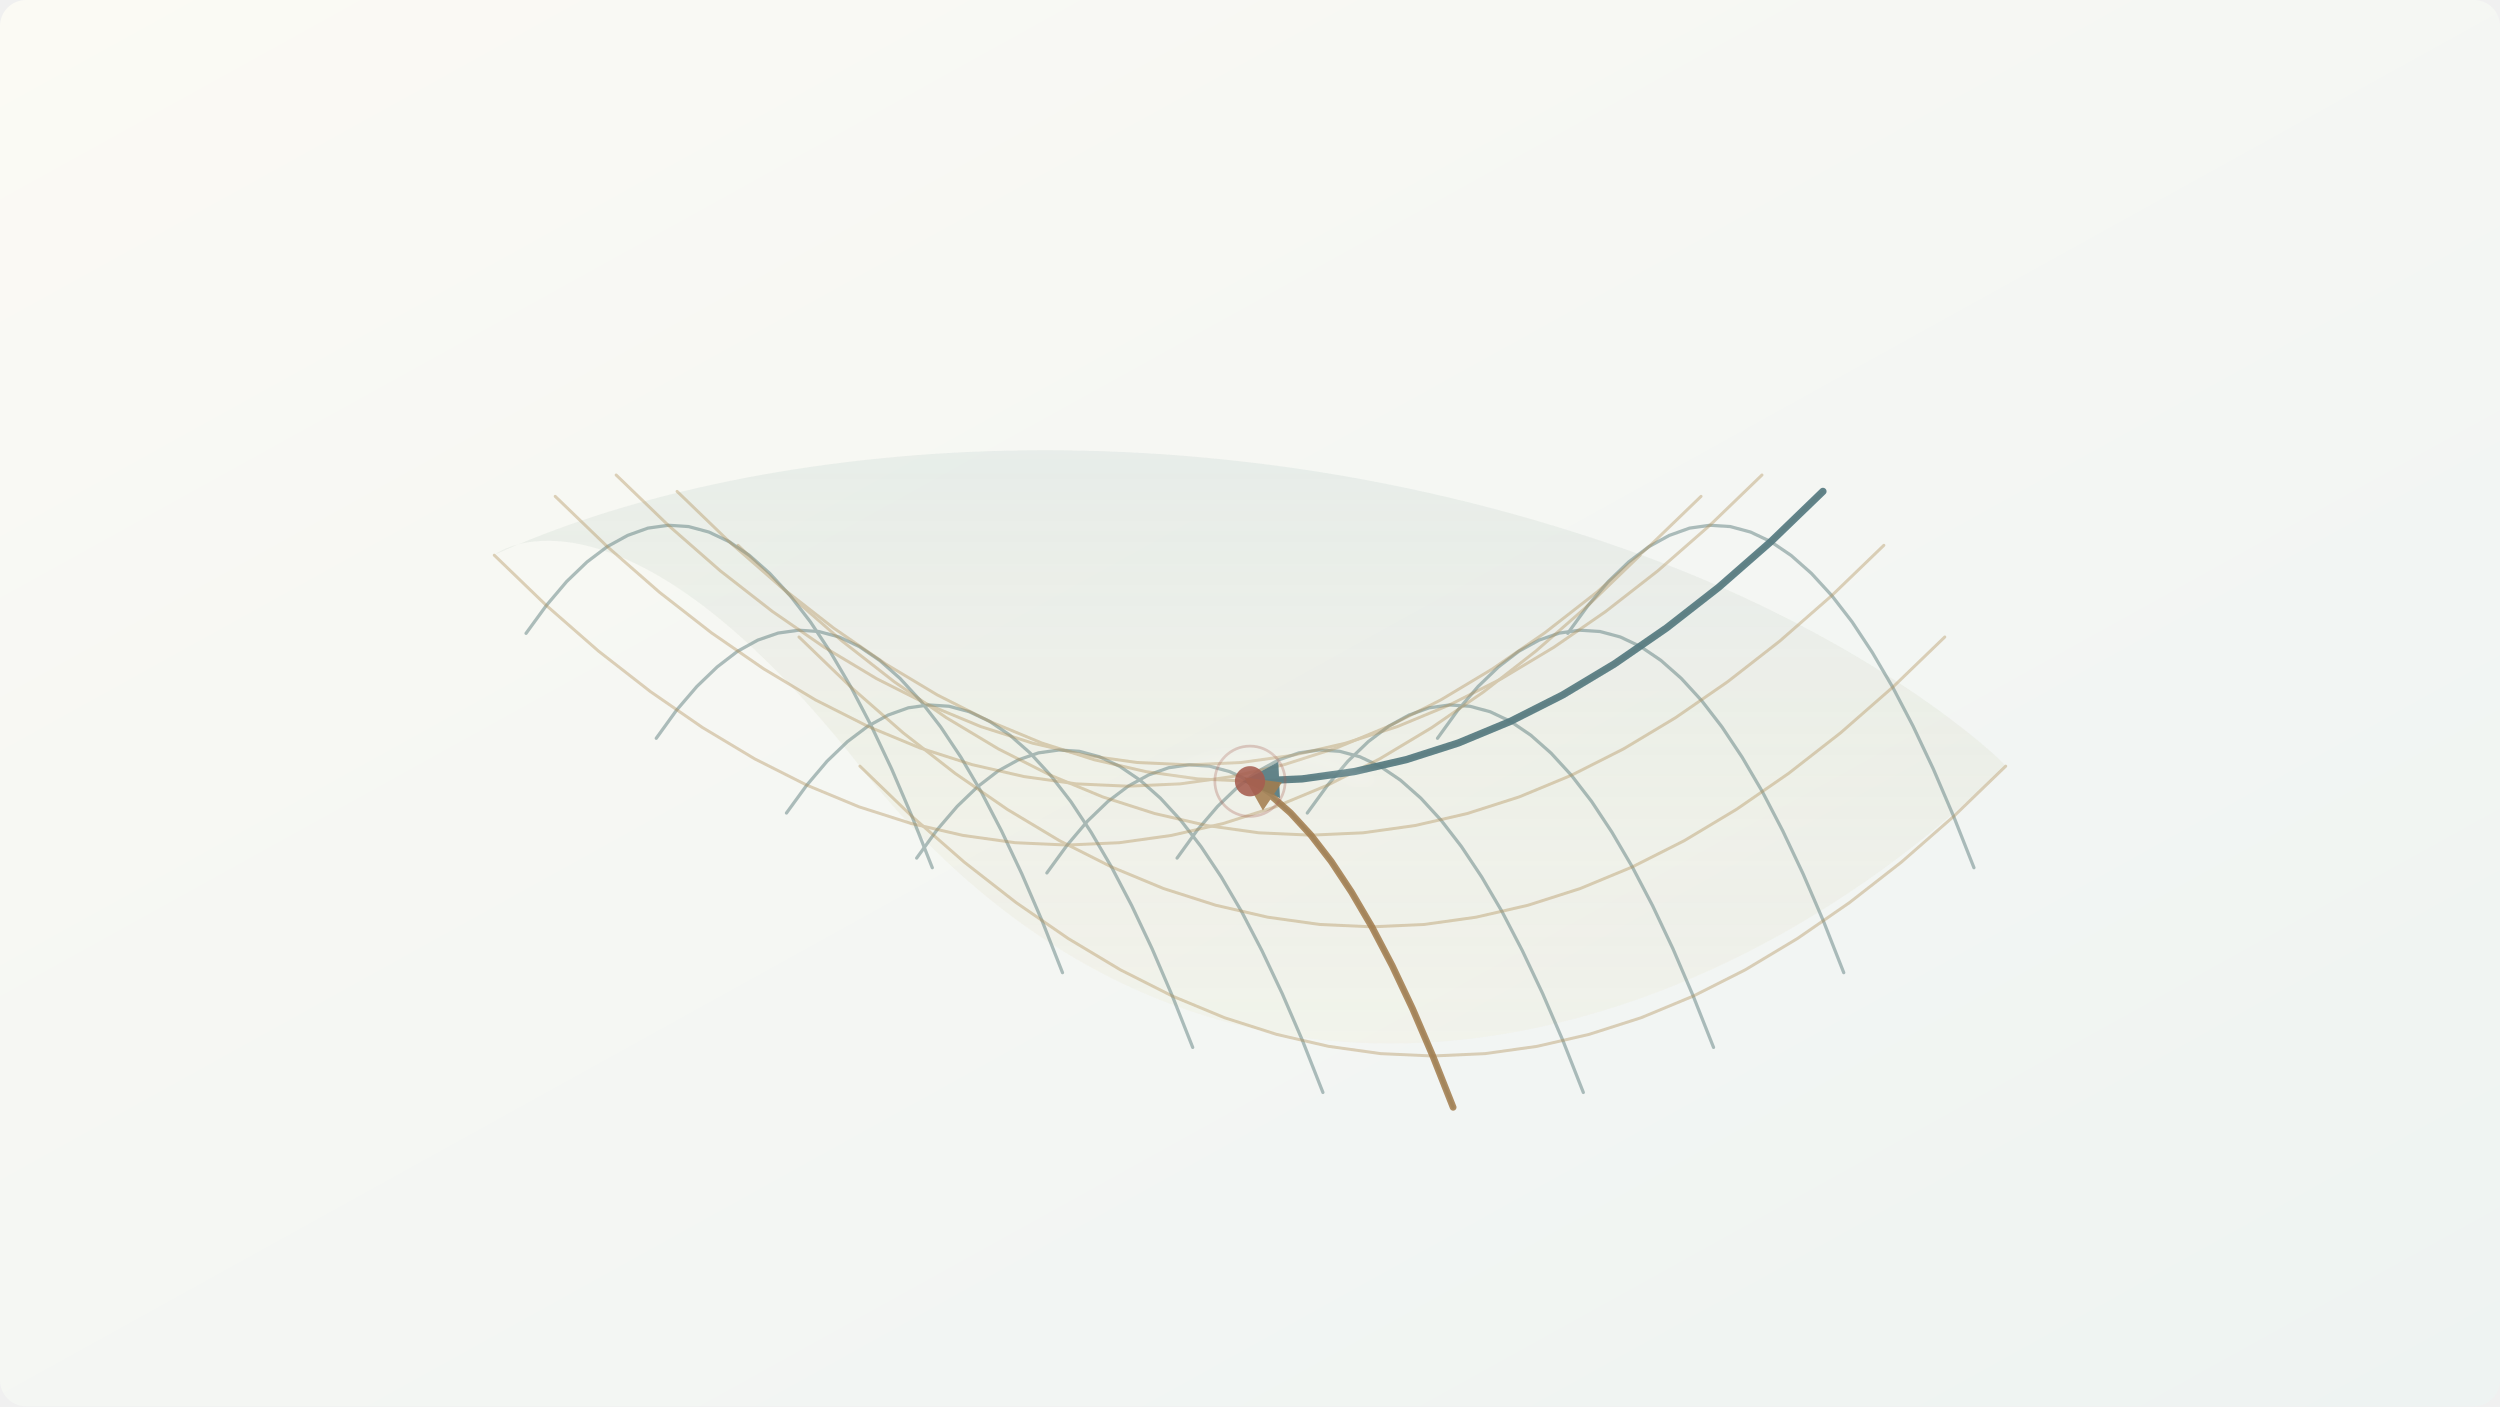
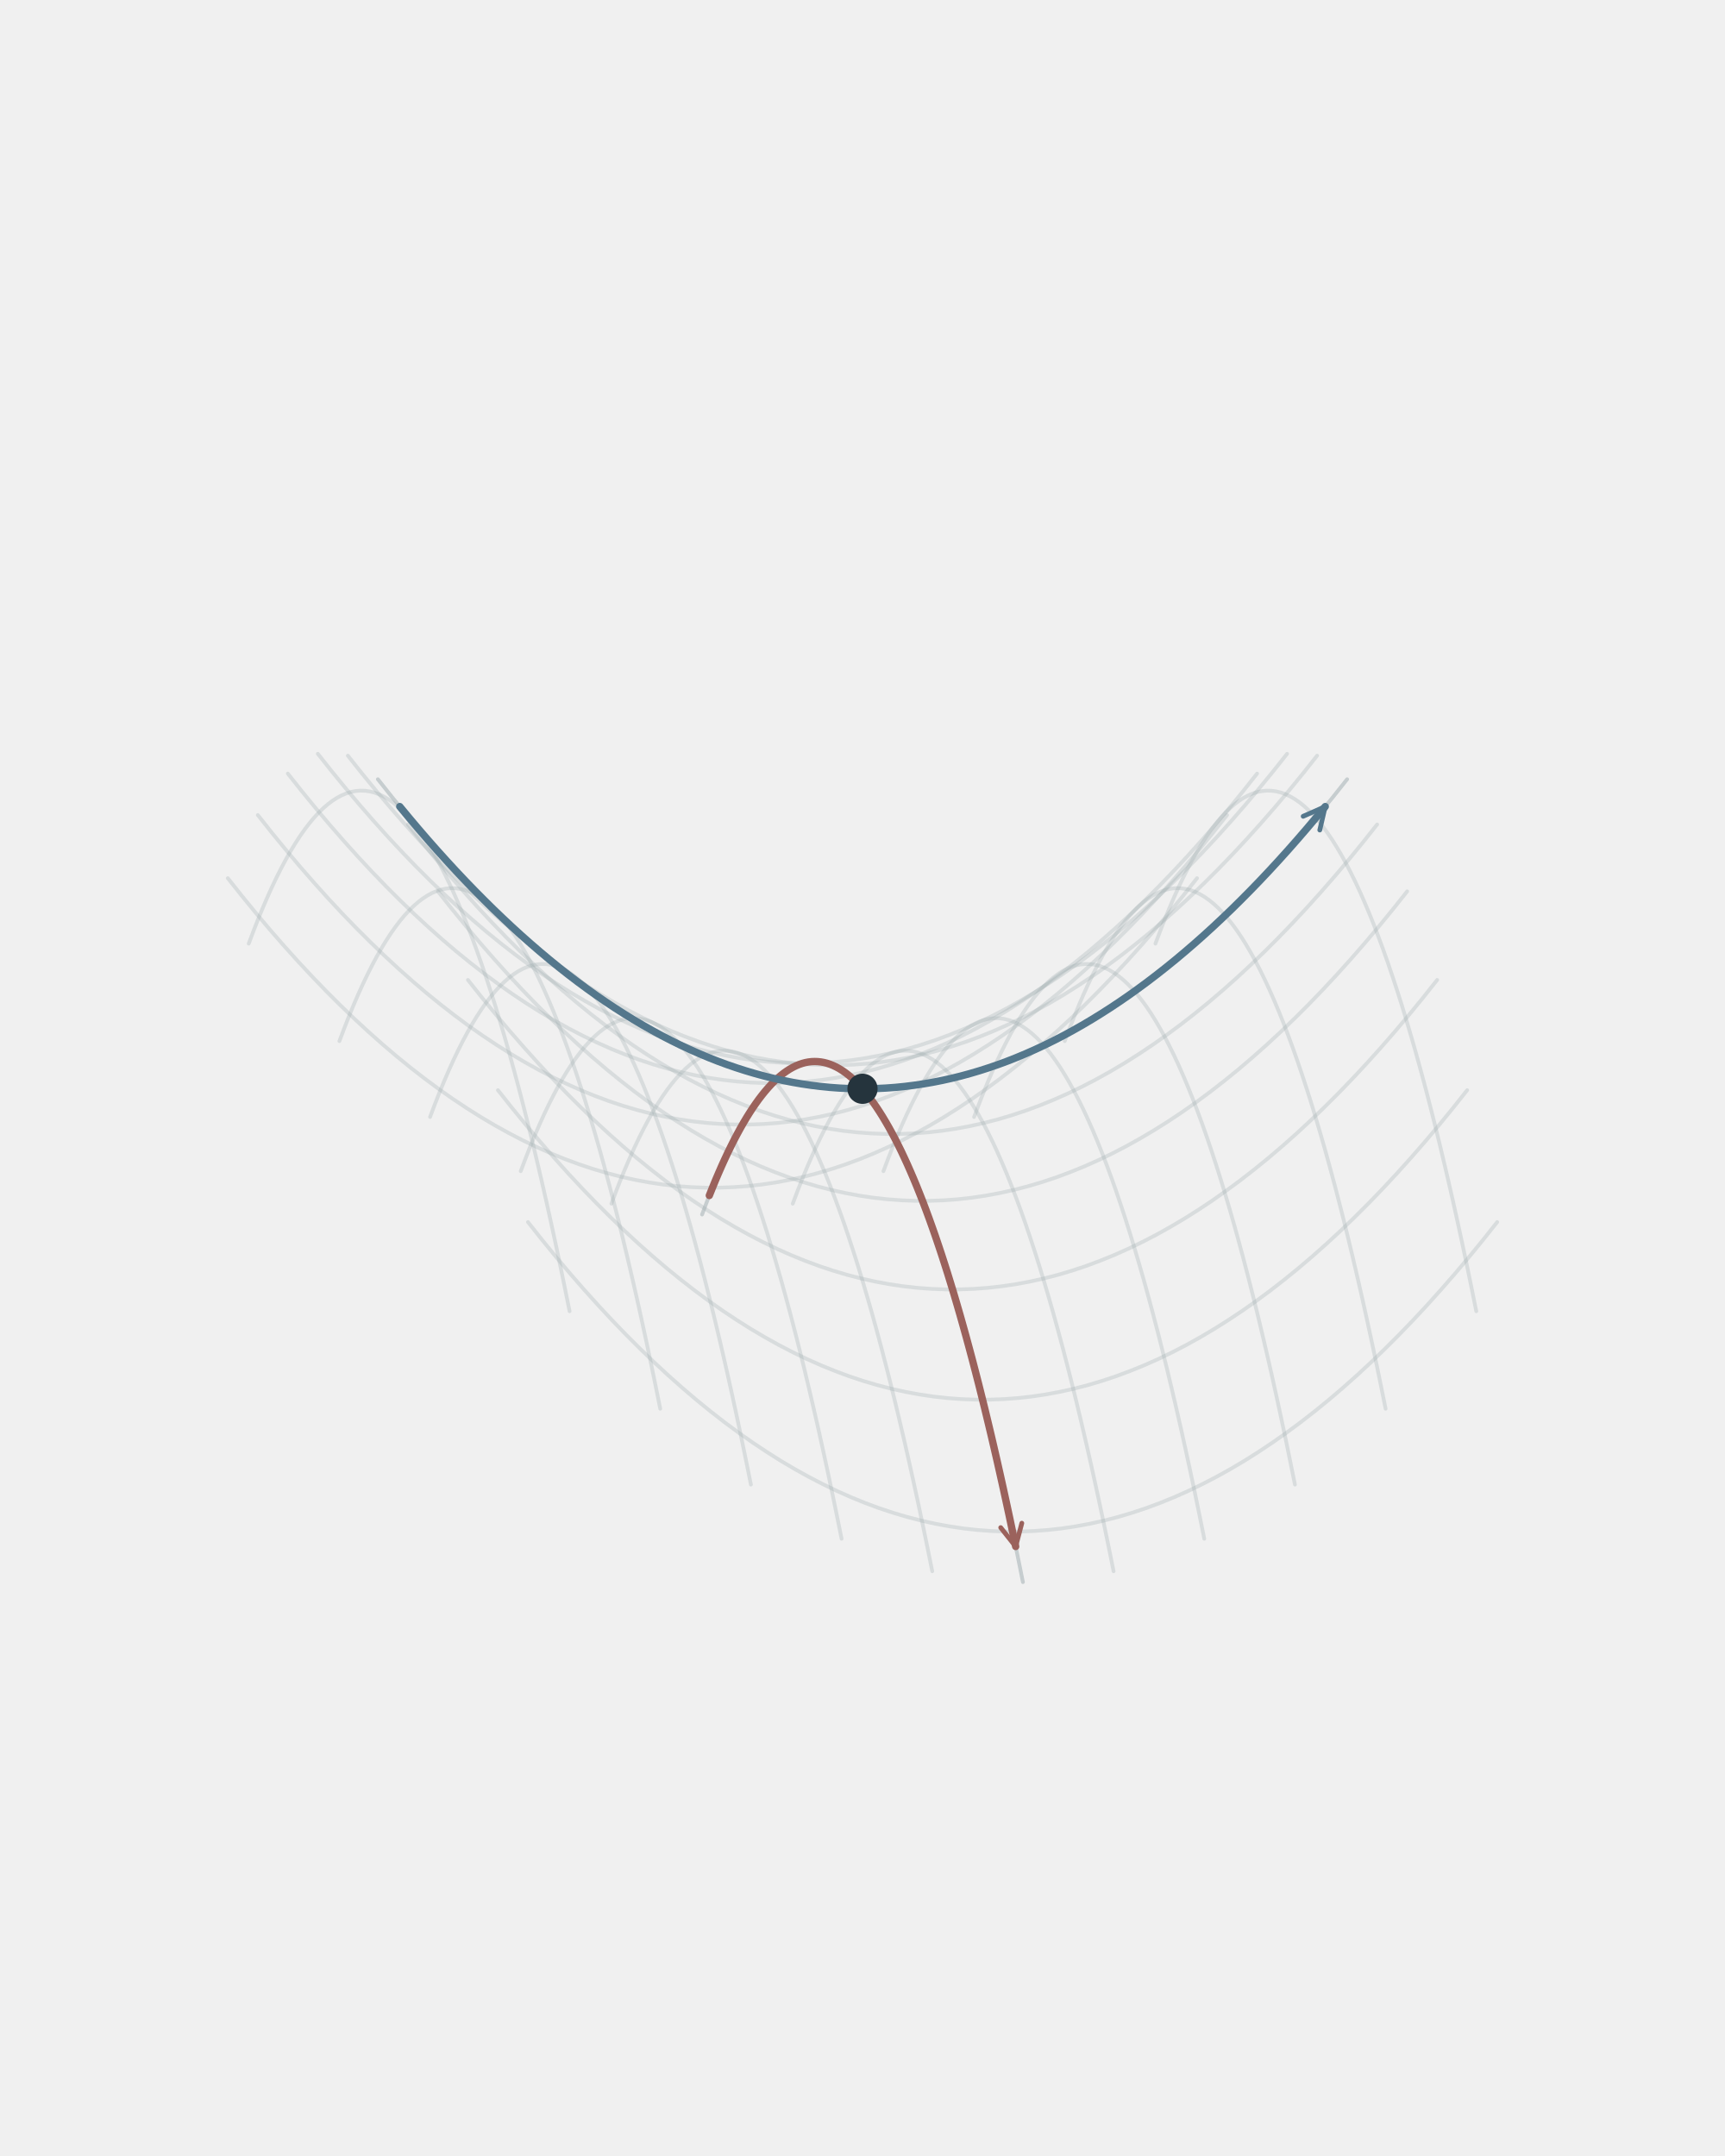
- <svg xmlns="http://www.w3.org/2000/svg" width="960" height="540" viewBox="0 0 960 540" role="img" aria-labelledby="title desc">
+ <svg xmlns="http://www.w3.org/2000/svg" viewBox="0 0 800 1000" role="img" aria-labelledby="minimax-directions-meeting-at-a-saddle-point">
  <defs>
-     <linearGradient id="bg" x1="0" y1="0" x2="1" y2="1">
-       <stop offset="0" stop-color="#fbfaf4" />
-       <stop offset="1" stop-color="#eef3f2" />
-     </linearGradient>
-     <linearGradient id="surface" x1="0" y1="0" x2="0" y2="1">
-       <stop offset="0" stop-color="#9fb9b6" stop-opacity="0.18" />
-       <stop offset="1" stop-color="#d8bf74" stop-opacity="0.07" />
-     </linearGradient>
-     <marker id="blueArrow" viewBox="0 0 10 10" refX="8" refY="5" markerWidth="5" markerHeight="5" orient="auto">
-       <path d="M0 0 L10 5 L0 10 Z" fill="#557a80" />
+     <marker id="open-arrow" viewBox="0 0 14 14" refX="12" refY="7" markerWidth="14" markerHeight="14" markerUnits="userSpaceOnUse" orient="auto">
+       <path d="M 2 2 L 12 7 L 2 12" fill="none" stroke="context-stroke" stroke-width="2.2" stroke-linecap="round" stroke-linejoin="round" />
    </marker>
-     <marker id="goldArrow" viewBox="0 0 10 10" refX="8" refY="5" markerWidth="5" markerHeight="5" orient="auto">
-       <path d="M0 0 L10 5 L0 10 Z" fill="#a27c4d" />
-     </marker>
-     <filter id="soft" x="-20%" y="-20%" width="140%" height="140%">
-       <feGaussianBlur stdDeviation="2.2" />
-     </filter>
+     <style>
+     .ink { fill: none; stroke: #25343d; stroke-width: 3.2; stroke-linecap: round; stroke-linejoin: round; }
+     .blue { fill: none; stroke: #54778c; stroke-width: 3.4; stroke-linecap: round; stroke-linejoin: round; }
+     .red { fill: none; stroke: #9b625c; stroke-width: 3.4; stroke-linecap: round; stroke-linejoin: round; }
+     .gold { fill: none; stroke: #b08d55; stroke-width: 3.2; stroke-linecap: round; stroke-linejoin: round; }
+     .green { fill: none; stroke: #718677; stroke-width: 3.2; stroke-linecap: round; stroke-linejoin: round; }
+     .violet { fill: none; stroke: #756b82; stroke-width: 3.2; stroke-linecap: round; stroke-linejoin: round; }
+     .soft { fill: none; stroke: #9ba9ad; stroke-width: 1.75; stroke-linecap: round; stroke-linejoin: round; }
+   </style>
  </defs>
-   <rect width="960" height="540" rx="10" fill="url(#bg)" />
-   <g fill="none" stroke-linecap="round" stroke-linejoin="round">
-     <path d="M190 213 C284 170, 456 150, 630 213 C720 246, 768 291, 770 294              C654 408, 462 462, 330 294 C240 180, 192 211, 190 213 Z" fill="url(#surface)" opacity="0.90" />
-     <g stroke="#5f7f80" stroke-width="1.25" opacity="0.50">
-       <path d="M 202.0 243.2 L 209.8 232.5 L 217.6 223.3 L 225.4 215.8 L 233.2 209.9 L 241.0 205.6 L 248.8 202.8 L 256.6 201.7 L 264.4 202.2 L 272.2 204.3 L 280.0 208.0 L 287.8 213.3 L 295.6 220.2 L 303.4 228.7 L 311.2 238.8 L 319.0 250.6 L 326.8 263.9 L 334.6 278.8 L 342.4 295.3 L 350.2 313.5 L 358.0 333.2" />
-       <path d="M 252.0 283.5 L 259.8 272.7 L 267.6 263.6 L 275.4 256.1 L 283.2 250.1 L 291.0 245.8 L 298.8 243.1 L 306.6 242.0 L 314.4 242.5 L 322.2 244.6 L 330.0 248.3 L 337.8 253.6 L 345.6 260.5 L 353.4 269.0 L 361.2 279.1 L 369.0 290.8 L 376.8 304.1 L 384.6 319.1 L 392.4 335.6 L 400.2 353.7 L 408.0 373.5" />
-       <path d="M 302.0 312.2 L 309.8 301.5 L 317.6 292.3 L 325.4 284.8 L 333.2 278.9 L 341.0 274.6 L 348.8 271.8 L 356.6 270.7 L 364.4 271.2 L 372.2 273.3 L 380.0 277.0 L 387.8 282.3 L 395.6 289.2 L 403.4 297.7 L 411.2 307.8 L 419.0 319.6 L 426.8 332.9 L 434.6 347.8 L 442.4 364.3 L 450.2 382.5 L 458.0 402.2" />
-       <path d="M 352.0 329.5 L 359.8 318.7 L 367.6 309.6 L 375.4 302.1 L 383.2 296.1 L 391.0 291.8 L 398.8 289.1 L 406.6 288.0 L 414.4 288.5 L 422.2 290.6 L 430.0 294.3 L 437.8 299.6 L 445.6 306.5 L 453.4 315.0 L 461.2 325.1 L 469.0 336.8 L 476.8 350.1 L 484.6 365.1 L 492.4 381.6 L 500.2 399.7 L 508.0 419.5" />
-       <path d="M 402.0 335.2 L 409.8 324.5 L 417.6 315.3 L 425.4 307.8 L 433.2 301.9 L 441.0 297.6 L 448.8 294.8 L 456.6 293.7 L 464.4 294.2 L 472.2 296.3 L 480.0 300.0 L 487.8 305.3 L 495.6 312.2 L 503.4 320.7 L 511.2 330.8 L 519.0 342.6 L 526.8 355.9 L 534.6 370.8 L 542.4 387.3 L 550.2 405.5 L 558.0 425.2" />
-       <path d="M 452.0 329.5 L 459.8 318.7 L 467.6 309.6 L 475.4 302.1 L 483.2 296.1 L 491.0 291.8 L 498.8 289.1 L 506.6 288.0 L 514.4 288.5 L 522.2 290.6 L 530.0 294.3 L 537.8 299.6 L 545.6 306.5 L 553.4 315.0 L 561.2 325.1 L 569.0 336.8 L 576.8 350.1 L 584.6 365.1 L 592.4 381.6 L 600.2 399.7 L 608.0 419.5" />
-       <path d="M 502.0 312.2 L 509.8 301.5 L 517.6 292.3 L 525.4 284.8 L 533.2 278.9 L 541.0 274.6 L 548.8 271.8 L 556.6 270.7 L 564.4 271.2 L 572.2 273.3 L 580.0 277.0 L 587.8 282.3 L 595.6 289.2 L 603.4 297.7 L 611.2 307.8 L 619.0 319.6 L 626.8 332.9 L 634.6 347.8 L 642.4 364.3 L 650.2 382.5 L 658.0 402.2" />
-       <path d="M 552.0 283.5 L 559.8 272.7 L 567.6 263.6 L 575.4 256.1 L 583.2 250.1 L 591.0 245.8 L 598.8 243.1 L 606.6 242.0 L 614.4 242.5 L 622.2 244.6 L 630.0 248.3 L 637.8 253.6 L 645.6 260.5 L 653.4 269.0 L 661.2 279.1 L 669.0 290.8 L 676.8 304.1 L 684.6 319.1 L 692.4 335.6 L 700.2 353.7 L 708.0 373.5" />
-       <path d="M 602.0 243.2 L 609.8 232.5 L 617.6 223.3 L 625.4 215.8 L 633.2 209.9 L 641.0 205.6 L 648.8 202.8 L 656.6 201.7 L 664.4 202.2 L 672.2 204.3 L 680.0 208.0 L 687.8 213.3 L 695.6 220.2 L 703.4 228.7 L 711.2 238.8 L 719.0 250.6 L 726.8 263.9 L 734.6 278.8 L 742.4 295.3 L 750.2 313.5 L 758.0 333.2" />
-     </g>
-     <g stroke="#b19159" stroke-width="1.15" opacity="0.40">
-       <path d="M 189.8 213.2 L 209.8 232.5 L 229.8 250.0 L 249.8 265.6 L 269.8 279.4 L 289.8 291.4 L 309.8 301.5 L 329.8 309.8 L 349.8 316.2 L 369.8 320.8 L 389.8 323.6 L 409.8 324.5 L 429.8 323.6 L 449.8 320.8 L 469.8 316.2 L 489.8 309.8 L 509.8 301.5 L 529.8 291.4 L 549.8 279.4 L 569.8 265.6 L 589.8 250.0 L 609.8 232.5 L 629.8 213.2" />
-       <path d="M 213.2 190.6 L 233.2 209.9 L 253.2 227.4 L 273.2 243.0 L 293.2 256.8 L 313.2 268.8 L 333.2 278.9 L 353.2 287.2 L 373.2 293.6 L 393.2 298.2 L 413.2 301.0 L 433.2 301.9 L 453.2 301.0 L 473.2 298.2 L 493.2 293.6 L 513.2 287.2 L 533.2 278.9 L 553.2 268.8 L 573.2 256.8 L 593.2 243.0 L 613.2 227.4 L 633.2 209.9 L 653.2 190.6" />
-       <path d="M 236.6 182.4 L 256.6 201.7 L 276.6 219.2 L 296.6 234.8 L 316.6 248.6 L 336.6 260.6 L 356.6 270.7 L 376.6 279.0 L 396.6 285.4 L 416.6 290.0 L 436.6 292.8 L 456.6 293.7 L 476.6 292.8 L 496.6 290.0 L 516.6 285.4 L 536.6 279.0 L 556.6 270.7 L 576.6 260.6 L 596.6 248.6 L 616.6 234.8 L 636.6 219.2 L 656.6 201.7 L 676.6 182.4" />
-       <path d="M 260.0 188.7 L 280.0 208.0 L 300.0 225.5 L 320.0 241.1 L 340.0 254.9 L 360.0 266.9 L 380.0 277.0 L 400.0 285.3 L 420.0 291.7 L 440.0 296.3 L 460.0 299.1 L 480.0 300.0 L 500.0 299.1 L 520.0 296.3 L 540.0 291.7 L 560.0 285.3 L 580.0 277.0 L 600.0 266.9 L 620.0 254.9 L 640.0 241.1 L 660.0 225.5 L 680.0 208.0 L 700.0 188.7" />
-       <path d="M 283.4 209.4 L 303.4 228.7 L 323.4 246.2 L 343.4 261.8 L 363.4 275.6 L 383.4 287.6 L 403.4 297.7 L 423.4 306.0 L 443.4 312.4 L 463.4 317.0 L 483.4 319.8 L 503.4 320.7 L 523.4 319.8 L 543.4 317.0 L 563.4 312.4 L 583.4 306.0 L 603.4 297.7 L 623.4 287.6 L 643.4 275.6 L 663.4 261.8 L 683.4 246.2 L 703.4 228.7 L 723.4 209.4" />
-       <path d="M 306.8 244.6 L 326.8 263.9 L 346.8 281.4 L 366.8 297.0 L 386.8 310.8 L 406.8 322.8 L 426.8 332.9 L 446.8 341.2 L 466.8 347.6 L 486.8 352.2 L 506.8 355.0 L 526.8 355.9 L 546.8 355.0 L 566.8 352.2 L 586.8 347.6 L 606.8 341.2 L 626.8 332.9 L 646.8 322.8 L 666.8 310.8 L 686.8 297.0 L 706.8 281.4 L 726.8 263.9 L 746.8 244.6" />
-       <path d="M 330.2 294.2 L 350.2 313.5 L 370.2 331.0 L 390.2 346.6 L 410.2 360.4 L 430.2 372.4 L 450.2 382.5 L 470.2 390.8 L 490.2 397.2 L 510.2 401.8 L 530.2 404.6 L 550.2 405.5 L 570.2 404.6 L 590.2 401.8 L 610.2 397.2 L 630.2 390.8 L 650.2 382.5 L 670.2 372.4 L 690.2 360.4 L 710.2 346.6 L 730.2 331.0 L 750.2 313.5 L 770.2 294.2" />
-     </g>
-     <path d="M700 188.7 L680 208 L660 225.5 L640 241.1 L620 254.9 L600 266.9 L580 277 L560 285.3 L540 291.7 L520 296.3 L500 299.1 L480 300" stroke="#557a80" stroke-width="2.8" opacity="0.92" marker-end="url(#blueArrow)" />
-     <path d="M558 425.2 L550.2 405.5 L542.4 387.3 L534.6 370.8 L526.8 355.9 L519 342.6 L511.2 330.8 L503.4 320.7 L495.6 312.2 L487.8 305.3 L480 300" stroke="#a27c4d" stroke-width="2.6" opacity="0.86" marker-end="url(#goldArrow)" />
-     <circle cx="480" cy="300" r="5.8" fill="#a65d4f" opacity="0.88" />
-     <circle cx="480" cy="300" r="13.5" fill="none" stroke="#a65d4f" stroke-width="1.05" opacity="0.30" />
-     <path d="M450 300 C472 286, 502 286, 524 300" stroke="#ffffff" stroke-width="6" opacity="0.13" filter="url(#soft)" />
-   </g>
+   <path d="M 115.35 437.68 L 117.51 431.95 L 119.66 426.46 L 121.82 421.21 L 123.98 416.2 L 126.13 411.43 L 128.29 406.91 L 130.45 402.62 L 132.6 398.58 L 134.76 394.78 L 136.92 391.22 L 139.07 387.9 L 141.23 384.82 L 143.38 381.99 L 145.54 379.39 L 147.7 377.04 L 149.85 374.92 L 152.01 373.05 L 154.17 371.42 L 156.32 370.03 L 158.48 368.89 L 160.64 367.98 L 162.79 367.31 L 164.95 366.89 L 167.11 366.71 L 169.26 366.77 L 171.42 367.07 L 173.58 367.61 L 175.73 368.39 L 177.89 369.41 L 180.05 370.68 L 182.2 372.18 L 184.36 373.93 L 186.52 375.92 L 188.67 378.15 L 190.83 380.62 L 192.98 383.33 L 195.14 386.29 L 197.3 389.48 L 199.45 392.92 L 201.61 396.59 L 203.77 400.51 L 205.92 404.67 L 208.08 409.07 L 210.24 413.72 L 212.39 418.6 L 214.55 423.72 L 216.71 429.09 L 218.86 434.7 L 221.02 440.55 L 223.18 446.64 L 225.33 452.97 L 227.49 459.54 L 229.65 466.35 L 231.8 473.41 L 233.96 480.7 L 236.12 488.24 L 238.27 496.02 L 240.43 504.04 L 242.58 512.3 L 244.74 520.8 L 246.9 529.55 L 249.05 538.53 L 251.21 547.76 L 253.37 557.22 L 255.52 566.93 L 257.68 576.88 L 259.84 587.07 L 261.99 597.5 L 264.15 608.18" class="soft" opacity="0.28" />
+   <path d="M 105.65 407.32 L 112.16 415.52 L 118.68 423.49 L 125.19 431.21 L 131.71 438.68 L 138.22 445.92 L 144.74 452.92 L 151.25 459.67 L 157.77 466.19 L 164.28 472.46 L 170.79 478.49 L 177.31 484.28 L 183.82 489.83 L 190.34 495.14 L 196.85 500.2 L 203.37 505.03 L 209.88 509.61 L 216.4 513.95 L 222.91 518.06 L 229.43 521.92 L 235.94 525.53 L 242.45 528.91 L 248.97 532.05 L 255.48 534.94 L 262 537.6 L 268.51 540.01 L 275.03 542.18 L 281.54 544.11 L 288.06 545.8 L 294.57 547.25 L 301.08 548.45 L 307.6 549.42 L 314.11 550.14 L 320.63 550.62 L 327.14 550.87 L 333.66 550.87 L 340.17 550.62 L 346.69 550.14 L 353.2 549.42 L 359.72 548.45 L 366.23 547.25 L 372.74 545.8 L 379.26 544.11 L 385.77 542.18 L 392.29 540.01 L 398.8 537.6 L 405.32 534.94 L 411.83 532.05 L 418.35 528.91 L 424.86 525.53 L 431.37 521.92 L 437.89 518.06 L 444.4 513.95 L 450.92 509.61 L 457.43 505.03 L 463.95 500.2 L 470.46 495.14 L 476.98 489.83 L 483.49 484.28 L 490.01 478.49 L 496.52 472.46 L 503.03 466.19 L 509.55 459.67 L 516.06 452.92 L 522.58 445.92 L 529.09 438.68 L 535.61 431.21 L 542.12 423.49 L 548.64 415.52 L 555.15 407.32" class="soft" opacity="0.28" />
+   <path d="M 157.4 482.91 L 159.56 477.18 L 161.71 471.69 L 163.87 466.44 L 166.03 461.43 L 168.18 456.67 L 170.34 452.14 L 172.5 447.86 L 174.65 443.81 L 176.81 440.01 L 178.97 436.45 L 181.12 433.13 L 183.28 430.06 L 185.43 427.22 L 187.59 424.62 L 189.75 422.27 L 191.9 420.16 L 194.06 418.29 L 196.22 416.66 L 198.37 415.27 L 200.53 414.12 L 202.69 413.21 L 204.84 412.55 L 207 412.12 L 209.16 411.94 L 211.31 412 L 213.47 412.3 L 215.63 412.84 L 217.78 413.62 L 219.94 414.65 L 222.1 415.91 L 224.25 417.42 L 226.41 419.16 L 228.57 421.15 L 230.72 423.38 L 232.88 425.85 L 235.03 428.56 L 237.19 431.52 L 239.35 434.71 L 241.5 438.15 L 243.66 441.83 L 245.82 445.74 L 247.97 449.9 L 250.13 454.31 L 252.29 458.95 L 254.44 463.83 L 256.6 468.96 L 258.76 474.32 L 260.91 479.93 L 263.07 485.78 L 265.23 491.87 L 267.38 498.2 L 269.54 504.77 L 271.7 511.58 L 273.85 518.64 L 276.01 525.94 L 278.17 533.47 L 280.32 541.25 L 282.48 549.27 L 284.63 557.53 L 286.79 566.03 L 288.95 574.78 L 291.1 583.76 L 293.26 592.99 L 295.42 602.46 L 297.57 612.16 L 299.73 622.11 L 301.89 632.3 L 304.04 642.74 L 306.2 653.41" class="soft" opacity="0.28" />
+   <path d="M 119.57 378.04 L 126.08 386.24 L 132.6 394.2 L 139.11 401.92 L 145.63 409.4 L 152.14 416.64 L 158.66 423.64 L 165.17 430.39 L 171.69 436.9 L 178.2 443.18 L 184.71 449.21 L 191.23 455 L 197.74 460.55 L 204.26 465.85 L 210.77 470.92 L 217.29 475.75 L 223.8 480.33 L 230.32 484.67 L 236.83 488.77 L 243.35 492.63 L 249.86 496.25 L 256.37 499.63 L 262.89 502.77 L 269.4 505.66 L 275.92 508.31 L 282.43 510.73 L 288.95 512.9 L 295.46 514.83 L 301.98 516.52 L 308.49 517.96 L 315 519.17 L 321.52 520.14 L 328.03 520.86 L 334.55 521.34 L 341.06 521.58 L 347.58 521.58 L 354.09 521.34 L 360.61 520.86 L 367.12 520.14 L 373.64 519.17 L 380.15 517.96 L 386.66 516.52 L 393.18 514.83 L 399.69 512.9 L 406.21 510.73 L 412.72 508.31 L 419.24 505.66 L 425.75 502.77 L 432.27 499.63 L 438.78 496.25 L 445.29 492.63 L 451.81 488.77 L 458.32 484.67 L 464.84 480.33 L 471.35 475.75 L 477.87 470.92 L 484.38 465.85 L 490.9 460.55 L 497.41 455 L 503.93 449.21 L 510.44 443.18 L 516.95 436.9 L 523.47 430.39 L 529.98 423.64 L 536.5 416.64 L 543.01 409.4 L 549.53 401.92 L 556.04 394.2 L 562.56 386.24 L 569.07 378.04" class="soft" opacity="0.28" />
+   <path d="M 199.45 518.09 L 201.61 512.36 L 203.76 506.87 L 205.92 501.62 L 208.08 496.61 L 210.23 491.85 L 212.39 487.32 L 214.55 483.04 L 216.7 478.99 L 218.86 475.19 L 221.02 471.63 L 223.17 468.31 L 225.33 465.24 L 227.48 462.4 L 229.64 459.8 L 231.8 457.45 L 233.95 455.34 L 236.11 453.47 L 238.27 451.84 L 240.42 450.45 L 242.58 449.3 L 244.74 448.39 L 246.89 447.73 L 249.05 447.3 L 251.21 447.12 L 253.36 447.18 L 255.52 447.48 L 257.68 448.02 L 259.83 448.8 L 261.99 449.83 L 264.15 451.09 L 266.3 452.6 L 268.46 454.34 L 270.62 456.33 L 272.77 458.56 L 274.93 461.03 L 277.08 463.75 L 279.24 466.7 L 281.4 469.89 L 283.55 473.33 L 285.71 477.01 L 287.87 480.93 L 290.02 485.09 L 292.18 489.49 L 294.34 494.13 L 296.49 499.01 L 298.65 504.14 L 300.81 509.5 L 302.96 515.11 L 305.12 520.96 L 307.28 527.05 L 309.43 533.38 L 311.59 539.95 L 313.75 546.77 L 315.9 553.82 L 318.06 561.12 L 320.22 568.65 L 322.37 576.43 L 324.53 584.45 L 326.68 592.71 L 328.84 601.21 L 331 609.96 L 333.15 618.94 L 335.31 628.17 L 337.47 637.64 L 339.62 647.34 L 341.78 657.29 L 343.94 667.49 L 346.09 677.92 L 348.25 688.59" class="soft" opacity="0.28" />
+   <path d="M 133.49 358.81 L 140 367.01 L 146.52 374.97 L 153.03 382.69 L 159.55 390.17 L 166.06 397.41 L 172.58 404.41 L 179.09 411.16 L 185.61 417.67 L 192.12 423.95 L 198.63 429.98 L 205.15 435.77 L 211.66 441.32 L 218.18 446.62 L 224.69 451.69 L 231.21 456.51 L 237.72 461.1 L 244.24 465.44 L 250.75 469.54 L 257.27 473.4 L 263.78 477.02 L 270.29 480.4 L 276.81 483.53 L 283.32 486.43 L 289.84 489.08 L 296.35 491.5 L 302.87 493.67 L 309.38 495.6 L 315.9 497.29 L 322.41 498.73 L 328.92 499.94 L 335.44 500.9 L 341.95 501.63 L 348.47 502.11 L 354.98 502.35 L 361.5 502.35 L 368.01 502.11 L 374.53 501.63 L 381.04 500.9 L 387.56 499.94 L 394.07 498.73 L 400.58 497.29 L 407.1 495.6 L 413.61 493.67 L 420.13 491.5 L 426.64 489.08 L 433.16 486.43 L 439.67 483.53 L 446.19 480.4 L 452.7 477.02 L 459.21 473.4 L 465.73 469.54 L 472.24 465.44 L 478.76 461.1 L 485.27 456.51 L 491.79 451.69 L 498.3 446.62 L 504.82 441.32 L 511.33 435.77 L 517.85 429.98 L 524.36 423.95 L 530.87 417.67 L 537.39 411.16 L 543.9 404.41 L 550.42 397.41 L 556.93 390.17 L 563.45 382.69 L 569.96 374.97 L 576.48 367.01 L 582.99 358.81" class="soft" opacity="0.28" />
+   <path d="M 241.5 543.22 L 243.66 537.49 L 245.81 532 L 247.97 526.75 L 250.13 521.74 L 252.28 516.98 L 254.44 512.45 L 256.6 508.17 L 258.75 504.12 L 260.91 500.32 L 263.07 496.76 L 265.22 493.44 L 267.38 490.37 L 269.53 487.53 L 271.69 484.93 L 273.85 482.58 L 276 480.47 L 278.16 478.6 L 280.32 476.97 L 282.47 475.58 L 284.63 474.43 L 286.79 473.52 L 288.94 472.86 L 291.1 472.43 L 293.26 472.25 L 295.41 472.31 L 297.57 472.61 L 299.73 473.15 L 301.88 473.93 L 304.04 474.96 L 306.2 476.22 L 308.35 477.73 L 310.51 479.47 L 312.67 481.46 L 314.82 483.69 L 316.98 486.16 L 319.13 488.87 L 321.29 491.83 L 323.45 495.02 L 325.6 498.46 L 327.76 502.14 L 329.92 506.05 L 332.07 510.21 L 334.23 514.62 L 336.39 519.26 L 338.54 524.14 L 340.7 529.27 L 342.86 534.63 L 345.01 540.24 L 347.17 546.09 L 349.33 552.18 L 351.48 558.51 L 353.64 565.08 L 355.8 571.89 L 357.95 578.95 L 360.11 586.25 L 362.27 593.78 L 364.42 601.56 L 366.58 609.58 L 368.73 617.84 L 370.89 626.34 L 373.05 635.09 L 375.2 644.07 L 377.36 653.3 L 379.52 662.77 L 381.67 672.47 L 383.83 682.42 L 385.99 692.61 L 388.14 703.05 L 390.3 713.72" class="soft" opacity="0.28" />
+   <path d="M 147.41 349.63 L 153.92 357.83 L 160.44 365.79 L 166.95 373.51 L 173.47 380.99 L 179.98 388.23 L 186.5 395.23 L 193.01 401.98 L 199.53 408.49 L 206.04 414.77 L 212.55 420.8 L 219.07 426.59 L 225.58 432.14 L 232.1 437.44 L 238.61 442.51 L 245.13 447.34 L 251.64 451.92 L 258.16 456.26 L 264.67 460.36 L 271.19 464.22 L 277.7 467.84 L 284.21 471.22 L 290.73 474.36 L 297.24 477.25 L 303.76 479.9 L 310.27 482.32 L 316.79 484.49 L 323.3 486.42 L 329.82 488.11 L 336.33 489.55 L 342.84 490.76 L 349.36 491.73 L 355.87 492.45 L 362.39 492.93 L 368.9 493.17 L 375.42 493.17 L 381.93 492.93 L 388.45 492.45 L 394.96 491.73 L 401.48 490.76 L 407.99 489.55 L 414.5 488.11 L 421.02 486.42 L 427.53 484.49 L 434.05 482.32 L 440.56 479.9 L 447.08 477.25 L 453.59 474.36 L 460.11 471.22 L 466.62 467.84 L 473.13 464.22 L 479.65 460.36 L 486.16 456.26 L 492.68 451.92 L 499.19 447.34 L 505.71 442.51 L 512.22 437.44 L 518.74 432.14 L 525.25 426.59 L 531.77 420.8 L 538.28 414.77 L 544.79 408.49 L 551.31 401.98 L 557.82 395.23 L 564.34 388.23 L 570.85 380.99 L 577.37 373.51 L 583.88 365.79 L 590.4 357.83 L 596.91 349.63" class="soft" opacity="0.28" />
+   <path d="M 283.55 558.3 L 285.71 552.57 L 287.86 547.08 L 290.02 541.83 L 292.18 536.82 L 294.33 532.05 L 296.49 527.53 L 298.65 523.24 L 300.8 519.2 L 302.96 515.4 L 305.12 511.84 L 307.27 508.52 L 309.43 505.44 L 311.58 502.61 L 313.74 500.01 L 315.9 497.66 L 318.05 495.54 L 320.21 493.67 L 322.37 492.04 L 324.52 490.65 L 326.68 489.51 L 328.84 488.6 L 330.99 487.93 L 333.15 487.51 L 335.31 487.33 L 337.46 487.39 L 339.62 487.69 L 341.78 488.23 L 343.93 489.01 L 346.09 490.03 L 348.25 491.3 L 350.4 492.8 L 352.56 494.55 L 354.72 496.54 L 356.87 498.77 L 359.03 501.24 L 361.18 503.95 L 363.34 506.91 L 365.5 510.1 L 367.65 513.54 L 369.81 517.21 L 371.97 521.13 L 374.12 525.29 L 376.28 529.69 L 378.44 534.34 L 380.59 539.22 L 382.75 544.34 L 384.91 549.71 L 387.06 555.32 L 389.22 561.17 L 391.38 567.25 L 393.53 573.59 L 395.69 580.16 L 397.85 586.97 L 400 594.03 L 402.16 601.32 L 404.32 608.86 L 406.47 616.64 L 408.63 624.66 L 410.78 632.92 L 412.94 641.42 L 415.1 650.16 L 417.25 659.15 L 419.41 668.38 L 421.57 677.84 L 423.72 687.55 L 425.88 697.5 L 428.04 707.69 L 430.19 718.12 L 432.35 728.8" class="soft" opacity="0.28" />
+   <path d="M 161.33 350.5 L 167.84 358.7 L 174.36 366.67 L 180.87 374.39 L 187.39 381.86 L 193.9 389.1 L 200.42 396.1 L 206.93 402.85 L 213.45 409.37 L 219.96 415.64 L 226.47 421.67 L 232.99 427.46 L 239.5 433.01 L 246.02 438.32 L 252.53 443.38 L 259.05 448.21 L 265.56 452.79 L 272.08 457.13 L 278.59 461.24 L 285.11 465.1 L 291.62 468.71 L 298.13 472.09 L 304.65 475.23 L 311.16 478.12 L 317.68 480.78 L 324.19 483.19 L 330.71 485.36 L 337.22 487.29 L 343.74 488.98 L 350.25 490.43 L 356.76 491.63 L 363.28 492.6 L 369.79 493.32 L 376.31 493.8 L 382.82 494.05 L 389.34 494.05 L 395.85 493.8 L 402.37 493.32 L 408.88 492.6 L 415.4 491.63 L 421.91 490.43 L 428.42 488.98 L 434.94 487.29 L 441.45 485.36 L 447.97 483.19 L 454.48 480.78 L 461 478.12 L 467.51 475.23 L 474.03 472.09 L 480.54 468.71 L 487.05 465.1 L 493.57 461.24 L 500.08 457.13 L 506.6 452.79 L 513.11 448.21 L 519.63 443.38 L 526.14 438.32 L 532.66 433.01 L 539.17 427.46 L 545.69 421.67 L 552.2 415.64 L 558.71 409.37 L 565.23 402.85 L 571.74 396.1 L 578.26 389.1 L 584.77 381.86 L 591.29 374.39 L 597.8 366.67 L 604.32 358.7 L 610.83 350.5" class="soft" opacity="0.28" />
+   <path d="M 325.6 563.32 L 327.76 557.59 L 329.91 552.1 L 332.07 546.85 L 334.23 541.85 L 336.38 537.08 L 338.54 532.55 L 340.7 528.27 L 342.85 524.23 L 345.01 520.43 L 347.17 516.87 L 349.32 513.55 L 351.48 510.47 L 353.63 507.63 L 355.79 505.04 L 357.95 502.68 L 360.1 500.57 L 362.26 498.7 L 364.42 497.07 L 366.57 495.68 L 368.73 494.53 L 370.89 493.63 L 373.04 492.96 L 375.2 492.54 L 377.36 492.35 L 379.51 492.41 L 381.67 492.71 L 383.83 493.25 L 385.98 494.03 L 388.14 495.06 L 390.3 496.32 L 392.45 497.83 L 394.61 499.58 L 396.77 501.56 L 398.92 503.79 L 401.08 506.27 L 403.23 508.98 L 405.39 511.93 L 407.55 515.13 L 409.7 518.56 L 411.86 522.24 L 414.02 526.16 L 416.17 530.32 L 418.33 534.72 L 420.49 539.36 L 422.64 544.24 L 424.8 549.37 L 426.96 554.74 L 429.11 560.34 L 431.27 566.19 L 433.43 572.28 L 435.58 578.61 L 437.74 585.18 L 439.9 592 L 442.05 599.05 L 444.21 606.35 L 446.37 613.89 L 448.52 621.66 L 450.68 629.68 L 452.83 637.94 L 454.99 646.45 L 457.15 655.19 L 459.3 664.18 L 461.46 673.4 L 463.62 682.87 L 465.77 692.58 L 467.93 702.53 L 470.09 712.72 L 472.24 723.15 L 474.4 733.82" class="soft" opacity="0.5" />
+   <path d="M 175.25 361.43 L 181.76 369.63 L 188.28 377.59 L 194.79 385.31 L 201.31 392.79 L 207.82 400.03 L 214.34 407.02 L 220.85 413.78 L 227.37 420.29 L 233.88 426.56 L 240.39 432.6 L 246.91 438.39 L 253.42 443.93 L 259.94 449.24 L 266.45 454.31 L 272.97 459.13 L 279.48 463.72 L 286 468.06 L 292.51 472.16 L 299.03 476.02 L 305.54 479.64 L 312.05 483.02 L 318.57 486.15 L 325.08 489.05 L 331.6 491.7 L 338.11 494.11 L 344.63 496.28 L 351.14 498.21 L 357.66 499.9 L 364.17 501.35 L 370.68 502.56 L 377.2 503.52 L 383.71 504.25 L 390.23 504.73 L 396.74 504.97 L 403.26 504.97 L 409.77 504.73 L 416.29 504.25 L 422.8 503.52 L 429.32 502.56 L 435.83 501.35 L 442.34 499.9 L 448.86 498.21 L 455.37 496.28 L 461.89 494.11 L 468.4 491.7 L 474.92 489.05 L 481.43 486.15 L 487.95 483.02 L 494.46 479.64 L 500.97 476.02 L 507.49 472.16 L 514 468.06 L 520.52 463.72 L 527.03 459.13 L 533.55 454.31 L 540.06 449.24 L 546.58 443.93 L 553.09 438.39 L 559.61 432.6 L 566.12 426.56 L 572.63 420.29 L 579.15 413.78 L 585.66 407.02 L 592.18 400.03 L 598.69 392.79 L 605.21 385.31 L 611.72 377.59 L 618.24 369.63 L 624.75 361.43" class="soft" opacity="0.5" />
+   <path d="M 367.65 558.3 L 369.81 552.57 L 371.96 547.08 L 374.12 541.83 L 376.28 536.82 L 378.43 532.05 L 380.59 527.53 L 382.75 523.24 L 384.9 519.2 L 387.06 515.4 L 389.22 511.84 L 391.37 508.52 L 393.53 505.44 L 395.68 502.61 L 397.84 500.01 L 400 497.66 L 402.15 495.54 L 404.31 493.67 L 406.47 492.04 L 408.62 490.65 L 410.78 489.51 L 412.94 488.6 L 415.09 487.93 L 417.25 487.51 L 419.41 487.33 L 421.56 487.39 L 423.72 487.69 L 425.88 488.23 L 428.03 489.01 L 430.19 490.03 L 432.35 491.3 L 434.5 492.8 L 436.66 494.55 L 438.82 496.54 L 440.97 498.77 L 443.13 501.24 L 445.28 503.95 L 447.44 506.91 L 449.6 510.1 L 451.75 513.54 L 453.91 517.21 L 456.07 521.13 L 458.22 525.29 L 460.38 529.69 L 462.54 534.34 L 464.69 539.22 L 466.85 544.34 L 469.01 549.71 L 471.16 555.32 L 473.32 561.17 L 475.48 567.25 L 477.63 573.59 L 479.79 580.16 L 481.95 586.97 L 484.1 594.03 L 486.26 601.32 L 488.42 608.86 L 490.57 616.64 L 492.73 624.66 L 494.88 632.92 L 497.04 641.42 L 499.2 650.16 L 501.35 659.15 L 503.51 668.38 L 505.67 677.84 L 507.82 687.55 L 509.98 697.5 L 512.14 707.69 L 514.29 718.12 L 516.45 728.8" class="soft" opacity="0.28" />
+   <path d="M 189.17 382.4 L 195.68 390.6 L 202.2 398.57 L 208.71 406.29 L 215.23 413.76 L 221.74 421 L 228.26 428 L 234.77 434.75 L 241.29 441.27 L 247.8 447.54 L 254.31 453.57 L 260.83 459.36 L 267.34 464.91 L 273.86 470.22 L 280.37 475.28 L 286.89 480.11 L 293.4 484.69 L 299.92 489.03 L 306.43 493.14 L 312.95 497 L 319.46 500.61 L 325.97 503.99 L 332.49 507.13 L 339 510.02 L 345.52 512.68 L 352.03 515.09 L 358.55 517.26 L 365.06 519.19 L 371.58 520.88 L 378.09 522.33 L 384.6 523.53 L 391.12 524.5 L 397.63 525.22 L 404.15 525.7 L 410.66 525.95 L 417.18 525.95 L 423.69 525.7 L 430.21 525.22 L 436.72 524.5 L 443.24 523.53 L 449.75 522.33 L 456.26 520.88 L 462.78 519.19 L 469.29 517.26 L 475.81 515.09 L 482.32 512.68 L 488.84 510.02 L 495.35 507.13 L 501.87 503.99 L 508.38 500.61 L 514.89 497 L 521.41 493.14 L 527.92 489.03 L 534.44 484.69 L 540.95 480.11 L 547.47 475.28 L 553.98 470.22 L 560.5 464.91 L 567.01 459.36 L 573.53 453.57 L 580.04 447.54 L 586.55 441.27 L 593.07 434.75 L 599.58 428 L 606.1 421 L 612.61 413.76 L 619.13 406.29 L 625.64 398.57 L 632.16 390.6 L 638.67 382.4" class="soft" opacity="0.28" />
+   <path d="M 409.7 543.22 L 411.86 537.49 L 414.01 532 L 416.17 526.75 L 418.33 521.74 L 420.48 516.98 L 422.64 512.45 L 424.8 508.17 L 426.95 504.12 L 429.11 500.32 L 431.27 496.76 L 433.42 493.44 L 435.58 490.37 L 437.73 487.53 L 439.89 484.93 L 442.05 482.58 L 444.2 480.47 L 446.36 478.6 L 448.52 476.97 L 450.67 475.58 L 452.83 474.43 L 454.99 473.52 L 457.14 472.86 L 459.3 472.43 L 461.46 472.25 L 463.61 472.31 L 465.77 472.61 L 467.93 473.15 L 470.08 473.93 L 472.24 474.96 L 474.4 476.22 L 476.55 477.73 L 478.71 479.47 L 480.87 481.46 L 483.02 483.69 L 485.18 486.16 L 487.33 488.87 L 489.49 491.83 L 491.65 495.02 L 493.8 498.46 L 495.96 502.14 L 498.12 506.05 L 500.27 510.21 L 502.43 514.62 L 504.59 519.26 L 506.74 524.14 L 508.9 529.27 L 511.06 534.63 L 513.21 540.24 L 515.37 546.09 L 517.53 552.18 L 519.68 558.51 L 521.84 565.08 L 524 571.89 L 526.15 578.95 L 528.31 586.25 L 530.47 593.78 L 532.62 601.56 L 534.78 609.58 L 536.93 617.84 L 539.09 626.34 L 541.25 635.09 L 543.4 644.07 L 545.56 653.3 L 547.72 662.77 L 549.87 672.47 L 552.03 682.42 L 554.19 692.61 L 556.34 703.05 L 558.5 713.72" class="soft" opacity="0.28" />
+   <path d="M 203.09 413.43 L 209.6 421.63 L 216.12 429.59 L 222.63 437.31 L 229.15 444.79 L 235.66 452.03 L 242.18 459.03 L 248.69 465.78 L 255.21 472.29 L 261.72 478.57 L 268.23 484.6 L 274.75 490.39 L 281.26 495.94 L 287.78 501.24 L 294.29 506.31 L 300.81 511.14 L 307.32 515.72 L 313.84 520.06 L 320.35 524.16 L 326.87 528.02 L 333.38 531.64 L 339.89 535.02 L 346.41 538.16 L 352.92 541.05 L 359.44 543.7 L 365.95 546.12 L 372.47 548.29 L 378.98 550.22 L 385.5 551.91 L 392.01 553.35 L 398.52 554.56 L 405.04 555.53 L 411.55 556.25 L 418.07 556.73 L 424.58 556.97 L 431.1 556.97 L 437.61 556.73 L 444.13 556.25 L 450.64 555.53 L 457.16 554.56 L 463.67 553.35 L 470.18 551.91 L 476.7 550.22 L 483.21 548.29 L 489.73 546.12 L 496.24 543.7 L 502.76 541.05 L 509.27 538.16 L 515.79 535.02 L 522.3 531.64 L 528.81 528.02 L 535.33 524.16 L 541.84 520.06 L 548.36 515.72 L 554.87 511.14 L 561.39 506.31 L 567.9 501.24 L 574.42 495.94 L 580.93 490.39 L 587.45 484.6 L 593.96 478.57 L 600.47 472.29 L 606.99 465.78 L 613.5 459.03 L 620.02 452.03 L 626.53 444.79 L 633.05 437.31 L 639.56 429.59 L 646.08 421.63 L 652.59 413.43" class="soft" opacity="0.28" />
+   <path d="M 451.75 518.09 L 453.91 512.36 L 456.06 506.87 L 458.22 501.62 L 460.38 496.61 L 462.53 491.85 L 464.69 487.32 L 466.85 483.04 L 469 478.99 L 471.16 475.19 L 473.32 471.63 L 475.47 468.31 L 477.63 465.24 L 479.78 462.4 L 481.94 459.8 L 484.1 457.45 L 486.25 455.34 L 488.41 453.47 L 490.57 451.84 L 492.72 450.45 L 494.88 449.3 L 497.04 448.39 L 499.19 447.73 L 501.35 447.3 L 503.51 447.12 L 505.66 447.18 L 507.82 447.48 L 509.98 448.02 L 512.13 448.8 L 514.29 449.83 L 516.45 451.09 L 518.6 452.6 L 520.76 454.34 L 522.92 456.33 L 525.07 458.56 L 527.23 461.03 L 529.38 463.75 L 531.54 466.7 L 533.7 469.89 L 535.85 473.33 L 538.01 477.01 L 540.17 480.93 L 542.32 485.09 L 544.48 489.49 L 546.64 494.13 L 548.79 499.01 L 550.95 504.14 L 553.11 509.5 L 555.26 515.11 L 557.42 520.96 L 559.58 527.05 L 561.73 533.38 L 563.89 539.95 L 566.05 546.77 L 568.2 553.82 L 570.36 561.12 L 572.52 568.65 L 574.67 576.43 L 576.83 584.45 L 578.98 592.71 L 581.14 601.21 L 583.3 609.96 L 585.45 618.94 L 587.61 628.17 L 589.77 637.64 L 591.92 647.34 L 594.08 657.29 L 596.24 667.49 L 598.39 677.92 L 600.55 688.59" class="soft" opacity="0.28" />
+   <path d="M 217.01 454.51 L 223.52 462.71 L 230.04 470.67 L 236.55 478.39 L 243.07 485.87 L 249.58 493.11 L 256.1 500.11 L 262.61 506.86 L 269.13 513.37 L 275.64 519.65 L 282.15 525.68 L 288.67 531.47 L 295.18 537.02 L 301.7 542.32 L 308.21 547.39 L 314.73 552.21 L 321.24 556.8 L 327.76 561.14 L 334.27 565.24 L 340.79 569.1 L 347.3 572.72 L 353.81 576.1 L 360.33 579.23 L 366.84 582.13 L 373.36 584.78 L 379.87 587.2 L 386.39 589.37 L 392.9 591.3 L 399.42 592.99 L 405.93 594.43 L 412.44 595.64 L 418.96 596.6 L 425.47 597.33 L 431.99 597.81 L 438.5 598.05 L 445.02 598.05 L 451.53 597.81 L 458.05 597.33 L 464.56 596.6 L 471.08 595.64 L 477.59 594.43 L 484.1 592.99 L 490.62 591.3 L 497.13 589.37 L 503.65 587.2 L 510.16 584.78 L 516.68 582.13 L 523.19 579.23 L 529.71 576.1 L 536.22 572.72 L 542.73 569.1 L 549.25 565.24 L 555.76 561.14 L 562.28 556.8 L 568.79 552.21 L 575.31 547.39 L 581.82 542.32 L 588.34 537.02 L 594.85 531.47 L 601.37 525.68 L 607.88 519.65 L 614.39 513.37 L 620.91 506.86 L 627.42 500.11 L 633.94 493.11 L 640.45 485.87 L 646.97 478.39 L 653.48 470.67 L 660 462.71 L 666.51 454.51" class="soft" opacity="0.28" />
+   <path d="M 493.8 482.91 L 495.96 477.18 L 498.11 471.69 L 500.27 466.44 L 502.43 461.43 L 504.58 456.67 L 506.74 452.14 L 508.9 447.86 L 511.05 443.81 L 513.21 440.01 L 515.37 436.45 L 517.52 433.13 L 519.68 430.06 L 521.83 427.22 L 523.99 424.62 L 526.15 422.27 L 528.3 420.16 L 530.46 418.29 L 532.62 416.66 L 534.77 415.27 L 536.93 414.12 L 539.09 413.21 L 541.24 412.55 L 543.4 412.12 L 545.56 411.94 L 547.71 412 L 549.87 412.3 L 552.03 412.84 L 554.18 413.62 L 556.34 414.65 L 558.5 415.91 L 560.65 417.42 L 562.81 419.16 L 564.97 421.15 L 567.12 423.38 L 569.28 425.85 L 571.43 428.56 L 573.59 431.52 L 575.75 434.71 L 577.9 438.15 L 580.06 441.83 L 582.22 445.74 L 584.37 449.9 L 586.53 454.31 L 588.69 458.95 L 590.84 463.83 L 593 468.96 L 595.16 474.32 L 597.31 479.93 L 599.47 485.78 L 601.63 491.87 L 603.78 498.2 L 605.94 504.77 L 608.1 511.58 L 610.25 518.64 L 612.41 525.94 L 614.57 533.47 L 616.72 541.25 L 618.88 549.27 L 621.03 557.53 L 623.19 566.03 L 625.35 574.78 L 627.5 583.76 L 629.66 592.99 L 631.82 602.46 L 633.97 612.16 L 636.13 622.11 L 638.29 632.3 L 640.44 642.74 L 642.6 653.41" class="soft" opacity="0.28" />
+   <path d="M 230.93 505.64 L 237.44 513.84 L 243.96 521.8 L 250.47 529.52 L 256.99 537 L 263.5 544.24 L 270.02 551.24 L 276.53 557.99 L 283.05 564.5 L 289.56 570.78 L 296.07 576.81 L 302.59 582.6 L 309.1 588.15 L 315.62 593.45 L 322.13 598.52 L 328.65 603.35 L 335.16 607.93 L 341.68 612.27 L 348.19 616.37 L 354.71 620.23 L 361.22 623.85 L 367.73 627.23 L 374.25 630.37 L 380.76 633.26 L 387.28 635.91 L 393.79 638.33 L 400.31 640.5 L 406.82 642.43 L 413.34 644.12 L 419.85 645.56 L 426.36 646.77 L 432.88 647.74 L 439.39 648.46 L 445.91 648.94 L 452.42 649.18 L 458.94 649.18 L 465.45 648.94 L 471.97 648.46 L 478.48 647.74 L 485 646.77 L 491.51 645.56 L 498.02 644.12 L 504.54 642.43 L 511.05 640.5 L 517.57 638.33 L 524.08 635.91 L 530.6 633.26 L 537.11 630.37 L 543.63 627.23 L 550.14 623.85 L 556.65 620.23 L 563.17 616.37 L 569.68 612.27 L 576.2 607.93 L 582.71 603.35 L 589.23 598.52 L 595.74 593.45 L 602.26 588.15 L 608.77 582.6 L 615.29 576.81 L 621.8 570.78 L 628.31 564.5 L 634.83 557.99 L 641.34 551.24 L 647.86 544.24 L 654.37 537 L 660.89 529.52 L 667.4 521.8 L 673.92 513.84 L 680.43 505.64" class="soft" opacity="0.28" />
+   <path d="M 535.85 437.68 L 538.01 431.95 L 540.16 426.46 L 542.32 421.21 L 544.48 416.2 L 546.63 411.43 L 548.79 406.91 L 550.95 402.62 L 553.1 398.58 L 555.26 394.78 L 557.42 391.22 L 559.57 387.9 L 561.73 384.82 L 563.88 381.99 L 566.04 379.39 L 568.2 377.04 L 570.35 374.92 L 572.51 373.05 L 574.67 371.42 L 576.82 370.03 L 578.98 368.89 L 581.14 367.98 L 583.29 367.31 L 585.45 366.89 L 587.61 366.71 L 589.76 366.77 L 591.92 367.07 L 594.08 367.61 L 596.23 368.39 L 598.39 369.41 L 600.55 370.68 L 602.7 372.18 L 604.86 373.93 L 607.02 375.92 L 609.17 378.15 L 611.33 380.62 L 613.48 383.33 L 615.64 386.29 L 617.8 389.48 L 619.95 392.92 L 622.11 396.59 L 624.27 400.51 L 626.42 404.67 L 628.58 409.07 L 630.74 413.72 L 632.89 418.6 L 635.05 423.72 L 637.21 429.09 L 639.36 434.7 L 641.52 440.55 L 643.68 446.64 L 645.83 452.97 L 647.99 459.54 L 650.15 466.35 L 652.3 473.41 L 654.46 480.7 L 656.62 488.24 L 658.77 496.02 L 660.93 504.04 L 663.08 512.3 L 665.24 520.8 L 667.4 529.55 L 669.55 538.53 L 671.71 547.76 L 673.87 557.22 L 676.02 566.93 L 678.18 576.88 L 680.34 587.07 L 682.49 597.5 L 684.65 608.18" class="soft" opacity="0.28" />
+   <path d="M 244.85 566.82 L 251.36 575.02 L 257.88 582.99 L 264.39 590.71 L 270.91 598.18 L 277.42 605.42 L 283.94 612.42 L 290.45 619.17 L 296.97 625.69 L 303.48 631.96 L 309.99 637.99 L 316.51 643.78 L 323.02 649.33 L 329.54 654.64 L 336.05 659.7 L 342.57 664.53 L 349.08 669.11 L 355.6 673.45 L 362.11 677.56 L 368.63 681.42 L 375.14 685.03 L 381.65 688.41 L 388.17 691.55 L 394.68 694.44 L 401.2 697.1 L 407.71 699.51 L 414.23 701.68 L 420.74 703.61 L 427.26 705.3 L 433.77 706.75 L 440.28 707.95 L 446.8 708.92 L 453.31 709.64 L 459.83 710.12 L 466.34 710.37 L 472.86 710.37 L 479.37 710.12 L 485.89 709.64 L 492.4 708.92 L 498.92 707.95 L 505.43 706.75 L 511.94 705.3 L 518.46 703.61 L 524.97 701.68 L 531.49 699.51 L 538 697.1 L 544.52 694.44 L 551.03 691.55 L 557.55 688.41 L 564.06 685.03 L 570.57 681.42 L 577.09 677.56 L 583.6 673.45 L 590.12 669.11 L 596.63 664.53 L 603.15 659.7 L 609.66 654.64 L 616.18 649.33 L 622.69 643.78 L 629.21 637.99 L 635.72 631.96 L 642.23 625.69 L 648.75 619.17 L 655.26 612.42 L 661.78 605.42 L 668.29 598.18 L 674.81 590.71 L 681.32 582.99 L 687.84 575.02 L 694.35 566.82" class="soft" opacity="0.28" />
+   <path d="M 328.96 554.5 L 330.4 550.91 L 331.83 547.42 L 333.27 544.05 L 334.7 540.78 L 336.14 537.61 L 337.57 534.56 L 339.01 531.61 L 340.44 528.76 L 341.88 526.03 L 343.31 523.4 L 344.75 520.87 L 346.18 518.46 L 347.62 516.15 L 349.05 513.95 L 350.49 511.85 L 351.92 509.86 L 353.36 507.98 L 354.79 506.21 L 356.23 504.54 L 357.66 502.98 L 359.1 501.53 L 360.53 500.18 L 361.97 498.94 L 363.4 497.8 L 364.84 496.78 L 366.27 495.86 L 367.71 495.05 L 369.14 494.34 L 370.58 493.74 L 372.01 493.25 L 373.45 492.86 L 374.88 492.58 L 376.32 492.41 L 377.76 492.35 L 379.19 492.39 L 380.63 492.54 L 382.06 492.79 L 383.5 493.15 L 384.93 493.62 L 386.37 494.2 L 387.8 494.88 L 389.24 495.67 L 390.67 496.57 L 392.11 497.57 L 393.54 498.68 L 394.98 499.9 L 396.41 501.22 L 397.85 502.65 L 399.28 504.19 L 400.72 505.84 L 402.15 507.59 L 403.59 509.45 L 405.02 511.41 L 406.46 513.48 L 407.89 515.66 L 409.33 517.95 L 410.76 520.34 L 412.2 522.84 L 413.63 525.44 L 415.07 528.16 L 416.5 530.98 L 417.94 533.9 L 419.37 536.94 L 420.81 540.08 L 422.24 543.32 L 423.68 546.68 L 425.12 550.14 L 426.55 553.71 L 427.99 557.38 L 429.42 561.16 L 430.86 565.05 L 432.29 569.05 L 433.73 573.15 L 435.16 577.36 L 436.6 581.67 L 438.03 586.09 L 439.47 590.62 L 440.9 595.26 L 442.34 600 L 443.77 604.85 L 445.21 609.81 L 446.64 614.87 L 448.08 620.04 L 449.51 625.32 L 450.95 630.7 L 452.38 636.19 L 453.82 641.79 L 455.25 647.5 L 456.69 653.31 L 458.12 659.23 L 459.56 665.25 L 460.99 671.38 L 462.43 677.62 L 463.86 683.97 L 465.3 690.42 L 466.73 696.98 L 468.17 703.65 L 469.6 710.42 L 471.04 717.3" class="red" marker-end="url(#open-arrow)" />
+   <path d="M 185.4 374.1 L 189.74 379.34 L 194.07 384.47 L 198.41 389.49 L 202.74 394.4 L 207.08 399.21 L 211.41 403.91 L 215.75 408.51 L 220.08 412.99 L 224.42 417.37 L 228.75 421.65 L 233.09 425.81 L 237.42 429.87 L 241.76 433.83 L 246.09 437.67 L 250.43 441.41 L 254.77 445.05 L 259.1 448.57 L 263.44 451.99 L 267.77 455.3 L 272.11 458.51 L 276.44 461.61 L 280.78 464.6 L 285.11 467.48 L 289.45 470.26 L 293.78 472.93 L 298.12 475.5 L 302.45 477.95 L 306.79 480.31 L 311.13 482.55 L 315.46 484.69 L 319.8 486.72 L 324.13 488.64 L 328.47 490.46 L 332.8 492.17 L 337.14 493.77 L 341.47 495.26 L 345.81 496.65 L 350.14 497.93 L 354.48 499.11 L 358.81 500.18 L 363.15 501.14 L 367.48 501.99 L 371.82 502.74 L 376.16 503.38 L 380.49 503.92 L 384.83 504.35 L 389.16 504.67 L 393.5 504.88 L 397.83 504.99 L 402.17 504.99 L 406.5 504.88 L 410.84 504.67 L 415.17 504.35 L 419.51 503.92 L 423.84 503.38 L 428.18 502.74 L 432.52 501.99 L 436.85 501.14 L 441.19 500.18 L 445.52 499.11 L 449.86 497.93 L 454.19 496.65 L 458.53 495.26 L 462.86 493.77 L 467.2 492.17 L 471.53 490.46 L 475.87 488.64 L 480.2 486.72 L 484.54 484.69 L 488.87 482.55 L 493.21 480.31 L 497.55 477.95 L 501.88 475.5 L 506.22 472.93 L 510.55 470.26 L 514.89 467.48 L 519.22 464.6 L 523.56 461.61 L 527.89 458.51 L 532.23 455.3 L 536.56 451.99 L 540.9 448.57 L 545.23 445.05 L 549.57 441.41 L 553.91 437.67 L 558.24 433.83 L 562.58 429.87 L 566.91 425.81 L 571.25 421.65 L 575.58 417.37 L 579.92 412.99 L 584.25 408.51 L 588.59 403.91 L 592.92 399.21 L 597.26 394.4 L 601.59 389.49 L 605.93 384.47 L 610.26 379.34 L 614.6 374.1" class="blue" marker-end="url(#open-arrow)" />
+   <circle cx="400" cy="505" r="7" fill="#25343d" />
</svg>
